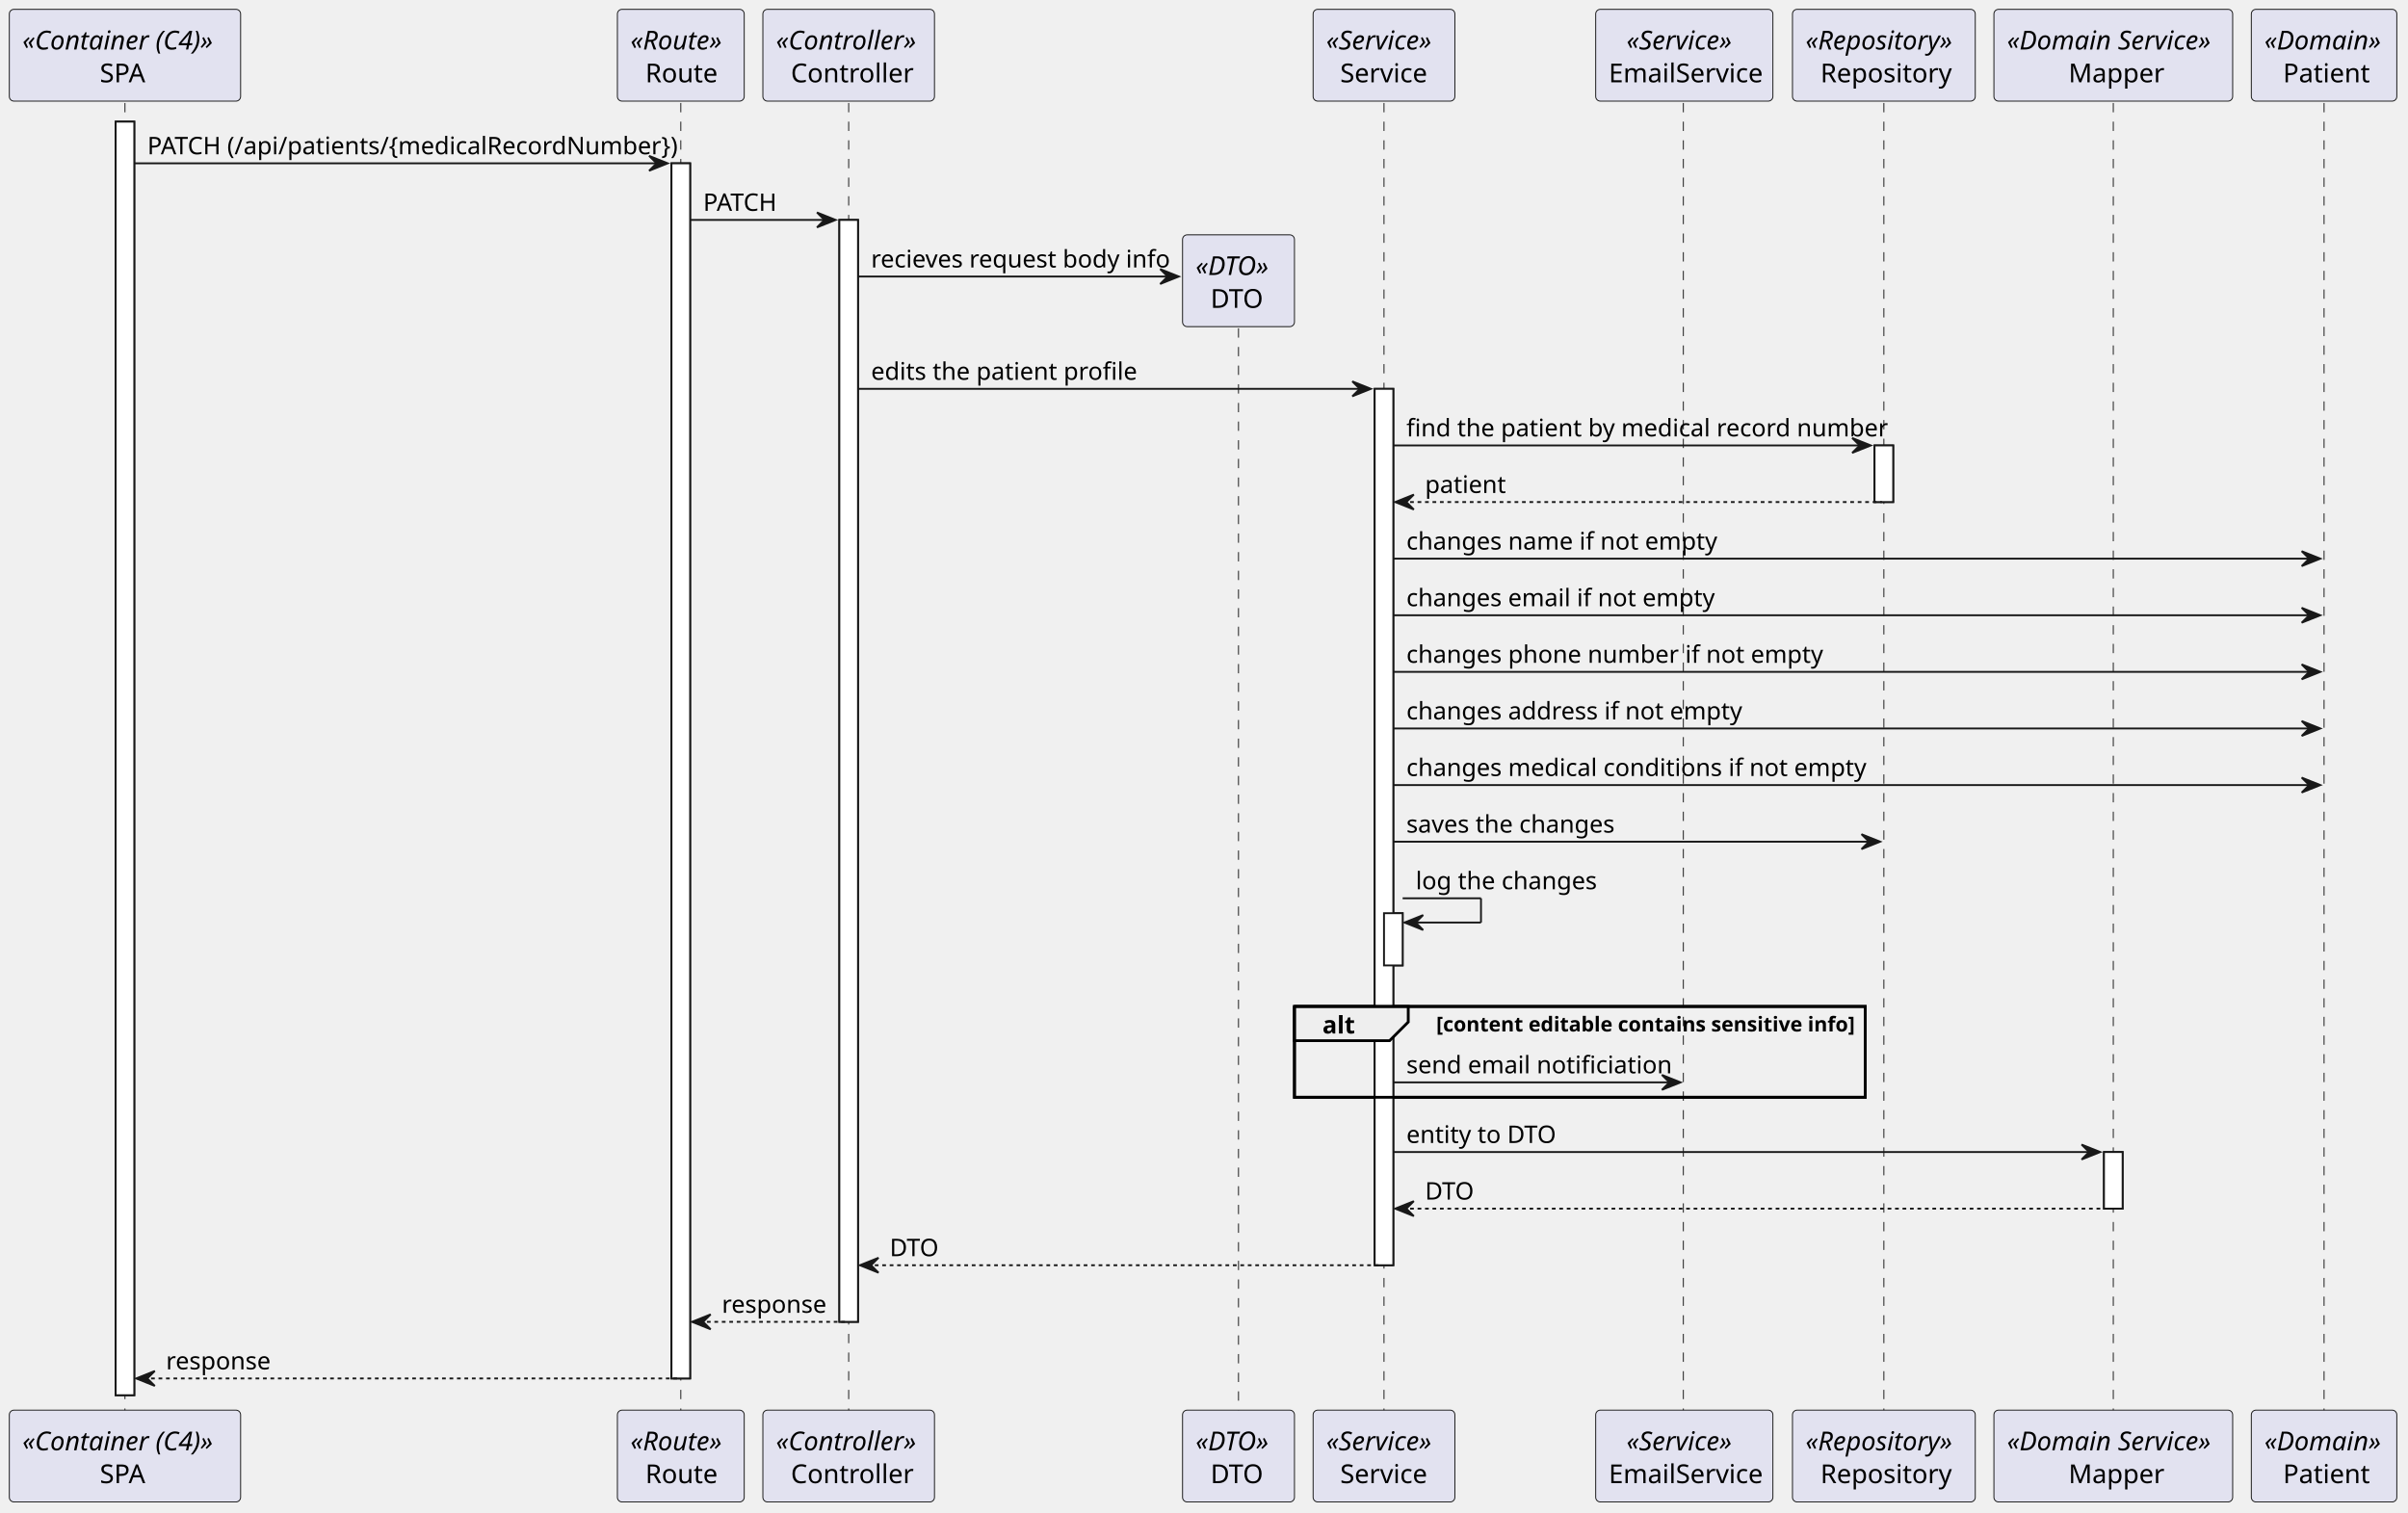
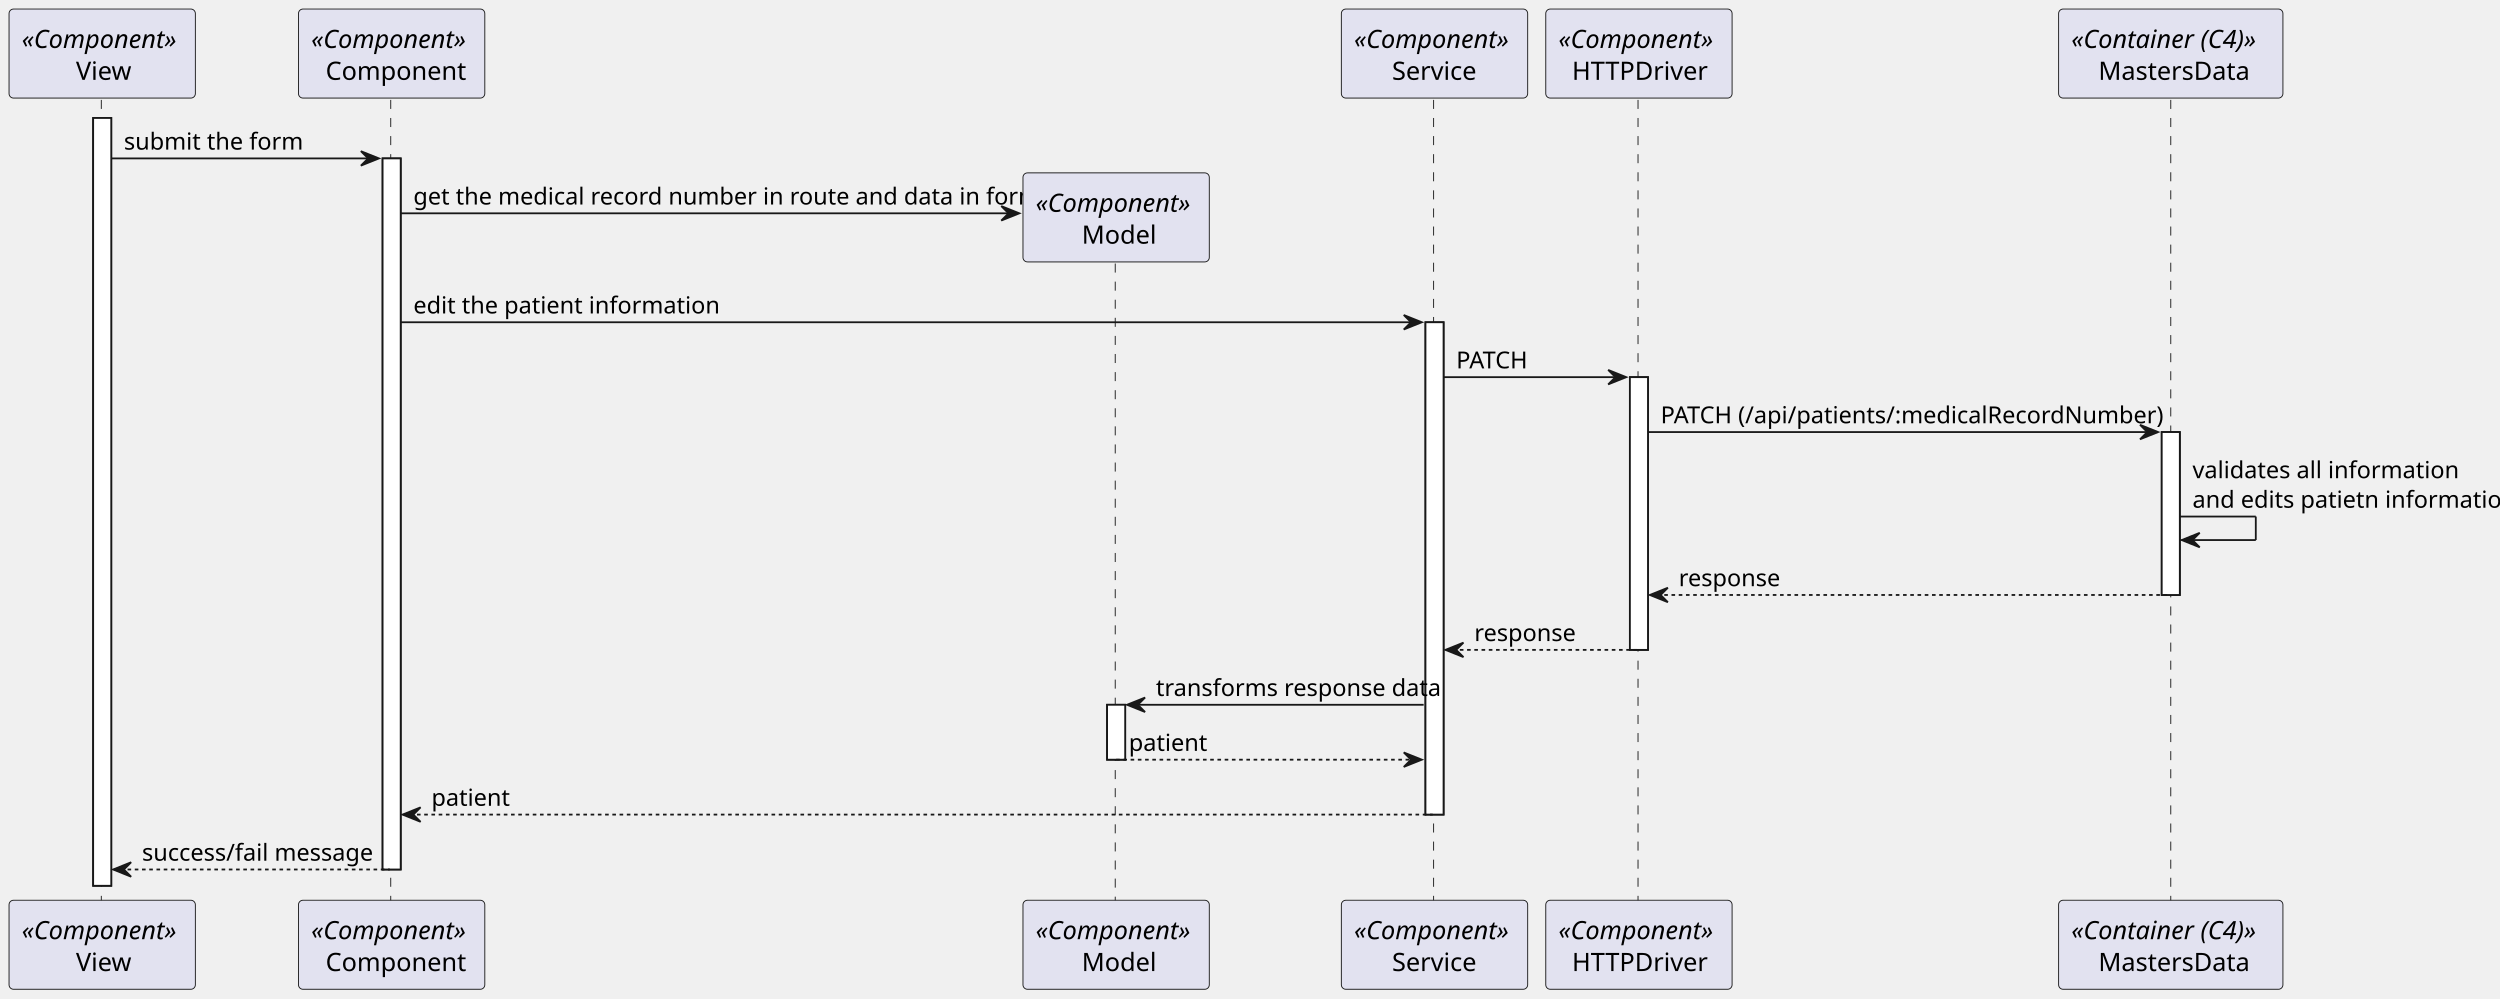
- <svg xmlns="http://www.w3.org/2000/svg" contentStyleType="text/css" height="811px" preserveAspectRatio="none" style="width:1291px;height:811px;background:#FFFFFF;" version="1.1" viewBox="0 0 1291 811" width="1291px" zoomAndPan="magnify">
+ <svg xmlns="http://www.w3.org/2000/svg" contentStyleType="text/css" height="552px" preserveAspectRatio="none" style="width:1382px;height:552px;background:#FFFFFF;" version="1.1" viewBox="0 0 1382 552" width="1382px" zoomAndPan="magnify">
  <defs />
  <g>
-     <rect fill="#FFFFFF" height="682.898" style="stroke:#181818;stroke-width:1.0;" width="10" x="62" y="65.219" />
-     <rect fill="#FFFFFF" height="651.547" style="stroke:#181818;stroke-width:1.0;" width="10" x="360" y="87.57" />
-     <rect fill="#FFFFFF" height="590.844" style="stroke:#181818;stroke-width:1.0;" width="10" x="450" y="117.922" />
-     <rect fill="#FFFFFF" height="469.922" style="stroke:#181818;stroke-width:1.0;" width="10" x="737" y="208.492" />
-     <rect fill="#FFFFFF" height="28" style="stroke:#181818;stroke-width:1.0;" width="10" x="742" y="489.656" />
-     <rect fill="#FFFFFF" height="30.352" style="stroke:#181818;stroke-width:1.0;" width="10" x="1005" y="238.844" />
-     <rect fill="#FFFFFF" height="30.352" style="stroke:#181818;stroke-width:1.0;" width="10" x="1128" y="617.711" />
-     <rect fill="none" height="48.703" style="stroke:#000000;stroke-width:1.5;" width="306" x="694" y="539.656" />
-     <line style="stroke:#181818;stroke-width:0.5;stroke-dasharray:5.0,5.0;" x1="67" x2="67" y1="55.219" y2="757.117" />
-     <line style="stroke:#181818;stroke-width:0.5;stroke-dasharray:5.0,5.0;" x1="365" x2="365" y1="55.219" y2="757.117" />
-     <line style="stroke:#181818;stroke-width:0.5;stroke-dasharray:5.0,5.0;" x1="455" x2="455" y1="55.219" y2="757.117" />
-     <line style="stroke:#181818;stroke-width:0.5;stroke-dasharray:5.0,5.0;" x1="664" x2="664" y1="166.031" y2="757.117" />
-     <line style="stroke:#181818;stroke-width:0.5;stroke-dasharray:5.0,5.0;" x1="742" x2="742" y1="55.219" y2="757.117" />
-     <line style="stroke:#181818;stroke-width:0.5;stroke-dasharray:5.0,5.0;" x1="902.5" x2="902.5" y1="55.219" y2="757.117" />
-     <line style="stroke:#181818;stroke-width:0.5;stroke-dasharray:5.0,5.0;" x1="1010" x2="1010" y1="55.219" y2="757.117" />
-     <line style="stroke:#181818;stroke-width:0.5;stroke-dasharray:5.0,5.0;" x1="1133" x2="1133" y1="55.219" y2="757.117" />
-     <line style="stroke:#181818;stroke-width:0.5;stroke-dasharray:5.0,5.0;" x1="1246" x2="1246" y1="55.219" y2="757.117" />
-     <rect fill="#E2E2F0" height="49.219" rx="2.5" ry="2.5" style="stroke:#181818;stroke-width:0.5;" width="124" x="5" y="5" />
-     <text fill="#000000" font-family="sans-serif" font-size="14" font-style="italic" lengthAdjust="spacing" textLength="110" x="12" y="26.533">«Container (C4)»</text>
-     <text fill="#000000" font-family="sans-serif" font-size="14" lengthAdjust="spacing" textLength="27" x="53.5" y="44.143">SPA</text>
-     <rect fill="#E2E2F0" height="49.219" rx="2.5" ry="2.5" style="stroke:#181818;stroke-width:0.5;" width="124" x="5" y="756.117" />
-     <text fill="#000000" font-family="sans-serif" font-size="14" font-style="italic" lengthAdjust="spacing" textLength="110" x="12" y="777.65">«Container (C4)»</text>
-     <text fill="#000000" font-family="sans-serif" font-size="14" lengthAdjust="spacing" textLength="27" x="53.5" y="795.26">SPA</text>
-     <rect fill="#E2E2F0" height="49.219" rx="2.5" ry="2.5" style="stroke:#181818;stroke-width:0.5;" width="68" x="331" y="5" />
-     <text fill="#000000" font-family="sans-serif" font-size="14" font-style="italic" lengthAdjust="spacing" textLength="54" x="338" y="26.533">«Route»</text>
-     <text fill="#000000" font-family="sans-serif" font-size="14" lengthAdjust="spacing" textLength="38" x="346" y="44.143">Route</text>
-     <rect fill="#E2E2F0" height="49.219" rx="2.5" ry="2.5" style="stroke:#181818;stroke-width:0.5;" width="68" x="331" y="756.117" />
-     <text fill="#000000" font-family="sans-serif" font-size="14" font-style="italic" lengthAdjust="spacing" textLength="54" x="338" y="777.65">«Route»</text>
-     <text fill="#000000" font-family="sans-serif" font-size="14" lengthAdjust="spacing" textLength="38" x="346" y="795.26">Route</text>
-     <rect fill="#E2E2F0" height="49.219" rx="2.5" ry="2.5" style="stroke:#181818;stroke-width:0.5;" width="92" x="409" y="5" />
-     <text fill="#000000" font-family="sans-serif" font-size="14" font-style="italic" lengthAdjust="spacing" textLength="78" x="416" y="26.533">«Controller»</text>
-     <text fill="#000000" font-family="sans-serif" font-size="14" lengthAdjust="spacing" textLength="62" x="424" y="44.143">Controller</text>
-     <rect fill="#E2E2F0" height="49.219" rx="2.5" ry="2.5" style="stroke:#181818;stroke-width:0.5;" width="92" x="409" y="756.117" />
-     <text fill="#000000" font-family="sans-serif" font-size="14" font-style="italic" lengthAdjust="spacing" textLength="78" x="416" y="777.65">«Controller»</text>
-     <text fill="#000000" font-family="sans-serif" font-size="14" lengthAdjust="spacing" textLength="62" x="424" y="795.26">Controller</text>
-     <rect fill="#E2E2F0" height="49.219" rx="2.5" ry="2.5" style="stroke:#181818;stroke-width:0.5;" width="60" x="634" y="756.117" />
-     <text fill="#000000" font-family="sans-serif" font-size="14" font-style="italic" lengthAdjust="spacing" textLength="46" x="641" y="777.65">«DTO»</text>
-     <text fill="#000000" font-family="sans-serif" font-size="14" lengthAdjust="spacing" textLength="30" x="649" y="795.26">DTO</text>
-     <rect fill="#E2E2F0" height="49.219" rx="2.5" ry="2.5" style="stroke:#181818;stroke-width:0.5;" width="76" x="704" y="5" />
-     <text fill="#000000" font-family="sans-serif" font-size="14" font-style="italic" lengthAdjust="spacing" textLength="62" x="711" y="26.533">«Service»</text>
-     <text fill="#000000" font-family="sans-serif" font-size="14" lengthAdjust="spacing" textLength="47" x="718.5" y="44.143">Service</text>
-     <rect fill="#E2E2F0" height="49.219" rx="2.5" ry="2.5" style="stroke:#181818;stroke-width:0.5;" width="76" x="704" y="756.117" />
-     <text fill="#000000" font-family="sans-serif" font-size="14" font-style="italic" lengthAdjust="spacing" textLength="62" x="711" y="777.65">«Service»</text>
-     <text fill="#000000" font-family="sans-serif" font-size="14" lengthAdjust="spacing" textLength="47" x="718.5" y="795.26">Service</text>
-     <rect fill="#E2E2F0" height="49.219" rx="2.5" ry="2.5" style="stroke:#181818;stroke-width:0.5;" width="95" x="855.5" y="5" />
-     <text fill="#000000" font-family="sans-serif" font-size="14" font-style="italic" lengthAdjust="spacing" textLength="62" x="872" y="26.533">«Service»</text>
-     <text fill="#000000" font-family="sans-serif" font-size="14" lengthAdjust="spacing" textLength="81" x="862.5" y="44.143">EmailService</text>
-     <rect fill="#E2E2F0" height="49.219" rx="2.5" ry="2.5" style="stroke:#181818;stroke-width:0.5;" width="95" x="855.5" y="756.117" />
-     <text fill="#000000" font-family="sans-serif" font-size="14" font-style="italic" lengthAdjust="spacing" textLength="62" x="872" y="777.65">«Service»</text>
-     <text fill="#000000" font-family="sans-serif" font-size="14" lengthAdjust="spacing" textLength="81" x="862.5" y="795.26">EmailService</text>
-     <rect fill="#E2E2F0" height="49.219" rx="2.5" ry="2.5" style="stroke:#181818;stroke-width:0.5;" width="98" x="961" y="5" />
-     <text fill="#000000" font-family="sans-serif" font-size="14" font-style="italic" lengthAdjust="spacing" textLength="84" x="968" y="26.533">«Repository»</text>
-     <text fill="#000000" font-family="sans-serif" font-size="14" lengthAdjust="spacing" textLength="68" x="976" y="44.143">Repository</text>
-     <rect fill="#E2E2F0" height="49.219" rx="2.5" ry="2.5" style="stroke:#181818;stroke-width:0.5;" width="98" x="961" y="756.117" />
-     <text fill="#000000" font-family="sans-serif" font-size="14" font-style="italic" lengthAdjust="spacing" textLength="84" x="968" y="777.65">«Repository»</text>
-     <text fill="#000000" font-family="sans-serif" font-size="14" lengthAdjust="spacing" textLength="68" x="976" y="795.26">Repository</text>
-     <rect fill="#E2E2F0" height="49.219" rx="2.5" ry="2.5" style="stroke:#181818;stroke-width:0.5;" width="128" x="1069" y="5" />
-     <text fill="#000000" font-family="sans-serif" font-size="14" font-style="italic" lengthAdjust="spacing" textLength="114" x="1076" y="26.533">«Domain Service»</text>
-     <text fill="#000000" font-family="sans-serif" font-size="14" lengthAdjust="spacing" textLength="48" x="1109" y="44.143">Mapper</text>
-     <rect fill="#E2E2F0" height="49.219" rx="2.5" ry="2.5" style="stroke:#181818;stroke-width:0.5;" width="128" x="1069" y="756.117" />
-     <text fill="#000000" font-family="sans-serif" font-size="14" font-style="italic" lengthAdjust="spacing" textLength="114" x="1076" y="777.65">«Domain Service»</text>
-     <text fill="#000000" font-family="sans-serif" font-size="14" lengthAdjust="spacing" textLength="48" x="1109" y="795.26">Mapper</text>
-     <rect fill="#E2E2F0" height="49.219" rx="2.5" ry="2.5" style="stroke:#181818;stroke-width:0.5;" width="78" x="1207" y="5" />
-     <text fill="#000000" font-family="sans-serif" font-size="14" font-style="italic" lengthAdjust="spacing" textLength="64" x="1214" y="26.533">«Domain»</text>
-     <text fill="#000000" font-family="sans-serif" font-size="14" lengthAdjust="spacing" textLength="44" x="1224" y="44.143">Patient</text>
-     <rect fill="#E2E2F0" height="49.219" rx="2.5" ry="2.5" style="stroke:#181818;stroke-width:0.5;" width="78" x="1207" y="756.117" />
-     <text fill="#000000" font-family="sans-serif" font-size="14" font-style="italic" lengthAdjust="spacing" textLength="64" x="1214" y="777.65">«Domain»</text>
-     <text fill="#000000" font-family="sans-serif" font-size="14" lengthAdjust="spacing" textLength="44" x="1224" y="795.26">Patient</text>
-     <rect fill="#FFFFFF" height="682.898" style="stroke:#181818;stroke-width:1.0;" width="10" x="62" y="65.219" />
-     <rect fill="#FFFFFF" height="651.547" style="stroke:#181818;stroke-width:1.0;" width="10" x="360" y="87.57" />
-     <rect fill="#FFFFFF" height="590.844" style="stroke:#181818;stroke-width:1.0;" width="10" x="450" y="117.922" />
-     <rect fill="#FFFFFF" height="469.922" style="stroke:#181818;stroke-width:1.0;" width="10" x="737" y="208.492" />
-     <rect fill="#FFFFFF" height="28" style="stroke:#181818;stroke-width:1.0;" width="10" x="742" y="489.656" />
-     <rect fill="#FFFFFF" height="30.352" style="stroke:#181818;stroke-width:1.0;" width="10" x="1005" y="238.844" />
-     <rect fill="#FFFFFF" height="30.352" style="stroke:#181818;stroke-width:1.0;" width="10" x="1128" y="617.711" />
-     <polygon fill="#181818" points="348,83.57,358,87.57,348,91.57,352,87.57" style="stroke:#181818;stroke-width:1.0;" />
-     <line style="stroke:#181818;stroke-width:1.0;" x1="72" x2="354" y1="87.57" y2="87.57" />
-     <text fill="#000000" font-family="sans-serif" font-size="13" lengthAdjust="spacing" textLength="269" x="79" y="82.714">PATCH (/api/patients/{medicalRecordNumber})</text>
-     <polygon fill="#181818" points="438,113.922,448,117.922,438,121.922,442,117.922" style="stroke:#181818;stroke-width:1.0;" />
-     <line style="stroke:#181818;stroke-width:1.0;" x1="370" x2="444" y1="117.922" y2="117.922" />
-     <text fill="#000000" font-family="sans-serif" font-size="13" lengthAdjust="spacing" textLength="43" x="377" y="113.065">PATCH</text>
-     <polygon fill="#181818" points="622,144.273,632,148.273,622,152.273,626,148.273" style="stroke:#181818;stroke-width:1.0;" />
-     <line style="stroke:#181818;stroke-width:1.0;" x1="460" x2="628" y1="148.273" y2="148.273" />
-     <text fill="#000000" font-family="sans-serif" font-size="13" lengthAdjust="spacing" textLength="150" x="467" y="143.417">recieves request body info</text>
-     <rect fill="#E2E2F0" height="49.219" rx="2.5" ry="2.5" style="stroke:#181818;stroke-width:0.5;" width="60" x="634" y="125.922" />
-     <text fill="#000000" font-family="sans-serif" font-size="14" font-style="italic" lengthAdjust="spacing" textLength="46" x="641" y="147.455">«DTO»</text>
-     <text fill="#000000" font-family="sans-serif" font-size="14" lengthAdjust="spacing" textLength="30" x="649" y="165.065">DTO</text>
-     <polygon fill="#181818" points="725,204.492,735,208.492,725,212.492,729,208.492" style="stroke:#181818;stroke-width:1.0;" />
-     <line style="stroke:#181818;stroke-width:1.0;" x1="460" x2="731" y1="208.492" y2="208.492" />
-     <text fill="#000000" font-family="sans-serif" font-size="13" lengthAdjust="spacing" textLength="131" x="467" y="203.636">edits the patient profile</text>
-     <polygon fill="#181818" points="993,234.844,1003,238.844,993,242.844,997,238.844" style="stroke:#181818;stroke-width:1.0;" />
-     <line style="stroke:#181818;stroke-width:1.0;" x1="747" x2="999" y1="238.844" y2="238.844" />
-     <text fill="#000000" font-family="sans-serif" font-size="13" lengthAdjust="spacing" textLength="239" x="754" y="233.987">find the patient by medical record number</text>
-     <polygon fill="#181818" points="758,265.195,748,269.195,758,273.195,754,269.195" style="stroke:#181818;stroke-width:1.0;" />
-     <line style="stroke:#181818;stroke-width:1.0;stroke-dasharray:2.0,2.0;" x1="752" x2="1009" y1="269.195" y2="269.195" />
-     <text fill="#000000" font-family="sans-serif" font-size="13" lengthAdjust="spacing" textLength="39" x="764" y="264.339">patient</text>
-     <polygon fill="#181818" points="1234,295.547,1244,299.547,1234,303.547,1238,299.547" style="stroke:#181818;stroke-width:1.0;" />
-     <line style="stroke:#181818;stroke-width:1.0;" x1="747" x2="1240" y1="299.547" y2="299.547" />
-     <text fill="#000000" font-family="sans-serif" font-size="13" lengthAdjust="spacing" textLength="157" x="754" y="294.69">changes name if not empty</text>
-     <polygon fill="#181818" points="1234,325.898,1244,329.898,1234,333.898,1238,329.898" style="stroke:#181818;stroke-width:1.0;" />
-     <line style="stroke:#181818;stroke-width:1.0;" x1="747" x2="1240" y1="329.898" y2="329.898" />
-     <text fill="#000000" font-family="sans-serif" font-size="13" lengthAdjust="spacing" textLength="156" x="754" y="325.042">changes email if not empty</text>
-     <polygon fill="#181818" points="1234,356.25,1244,360.25,1234,364.25,1238,360.25" style="stroke:#181818;stroke-width:1.0;" />
-     <line style="stroke:#181818;stroke-width:1.0;" x1="747" x2="1240" y1="360.25" y2="360.25" />
-     <text fill="#000000" font-family="sans-serif" font-size="13" lengthAdjust="spacing" textLength="207" x="754" y="355.394">changes phone number if not empty</text>
-     <polygon fill="#181818" points="1234,386.602,1244,390.602,1234,394.602,1238,390.602" style="stroke:#181818;stroke-width:1.0;" />
-     <line style="stroke:#181818;stroke-width:1.0;" x1="747" x2="1240" y1="390.602" y2="390.602" />
-     <text fill="#000000" font-family="sans-serif" font-size="13" lengthAdjust="spacing" textLength="171" x="754" y="385.745">changes address if not empty</text>
-     <polygon fill="#181818" points="1234,416.953,1244,420.953,1234,424.953,1238,420.953" style="stroke:#181818;stroke-width:1.0;" />
-     <line style="stroke:#181818;stroke-width:1.0;" x1="747" x2="1240" y1="420.953" y2="420.953" />
-     <text fill="#000000" font-family="sans-serif" font-size="13" lengthAdjust="spacing" textLength="233" x="754" y="416.097">changes medical conditions if not empty</text>
-     <polygon fill="#181818" points="998,447.305,1008,451.305,998,455.305,1002,451.305" style="stroke:#181818;stroke-width:1.0;" />
-     <line style="stroke:#181818;stroke-width:1.0;" x1="747" x2="1004" y1="451.305" y2="451.305" />
-     <text fill="#000000" font-family="sans-serif" font-size="13" lengthAdjust="spacing" textLength="108" x="754" y="446.448">saves the changes</text>
-     <line style="stroke:#181818;stroke-width:1.0;" x1="752" x2="794" y1="481.656" y2="481.656" />
-     <line style="stroke:#181818;stroke-width:1.0;" x1="794" x2="794" y1="481.656" y2="494.656" />
-     <line style="stroke:#181818;stroke-width:1.0;" x1="753" x2="794" y1="494.656" y2="494.656" />
-     <polygon fill="#181818" points="763,490.656,753,494.656,763,498.656,759,494.656" style="stroke:#181818;stroke-width:1.0;" />
-     <text fill="#000000" font-family="sans-serif" font-size="13" lengthAdjust="spacing" textLength="92" x="759" y="476.8">log the changes</text>
-     <path d="M694,539.656 L755,539.656 L755,548.008 L745,558.008 L694,558.008 L694,539.656 " fill="#EEEEEE" style="stroke:#000000;stroke-width:1.5;" />
-     <rect fill="none" height="48.703" style="stroke:#000000;stroke-width:1.5;" width="306" x="694" y="539.656" />
-     <text fill="#000000" font-family="sans-serif" font-size="13" font-weight="bold" lengthAdjust="spacing" textLength="16" x="709" y="554.151">alt</text>
-     <text fill="#000000" font-family="sans-serif" font-size="11" font-weight="bold" lengthAdjust="spacing" textLength="225" x="770" y="553.075">[content editable contains sensitive info]</text>
-     <polygon fill="#181818" points="891,576.359,901,580.359,891,584.359,895,580.359" style="stroke:#181818;stroke-width:1.0;" />
-     <line style="stroke:#181818;stroke-width:1.0;" x1="747" x2="897" y1="580.359" y2="580.359" />
-     <text fill="#000000" font-family="sans-serif" font-size="13" lengthAdjust="spacing" textLength="132" x="754" y="575.503">send email notificiation</text>
-     <polygon fill="#181818" points="1116,613.711,1126,617.711,1116,621.711,1120,617.711" style="stroke:#181818;stroke-width:1.0;" />
-     <line style="stroke:#181818;stroke-width:1.0;" x1="747" x2="1122" y1="617.711" y2="617.711" />
-     <text fill="#000000" font-family="sans-serif" font-size="13" lengthAdjust="spacing" textLength="77" x="754" y="612.855">entity to DTO</text>
-     <polygon fill="#181818" points="758,644.062,748,648.062,758,652.062,754,648.062" style="stroke:#181818;stroke-width:1.0;" />
-     <line style="stroke:#181818;stroke-width:1.0;stroke-dasharray:2.0,2.0;" x1="752" x2="1132" y1="648.062" y2="648.062" />
-     <text fill="#000000" font-family="sans-serif" font-size="13" lengthAdjust="spacing" textLength="26" x="764" y="643.206">DTO</text>
-     <polygon fill="#181818" points="471,674.414,461,678.414,471,682.414,467,678.414" style="stroke:#181818;stroke-width:1.0;" />
-     <line style="stroke:#181818;stroke-width:1.0;stroke-dasharray:2.0,2.0;" x1="465" x2="741" y1="678.414" y2="678.414" />
-     <text fill="#000000" font-family="sans-serif" font-size="13" lengthAdjust="spacing" textLength="26" x="477" y="673.558">DTO</text>
-     <polygon fill="#181818" points="381,704.766,371,708.766,381,712.766,377,708.766" style="stroke:#181818;stroke-width:1.0;" />
-     <line style="stroke:#181818;stroke-width:1.0;stroke-dasharray:2.0,2.0;" x1="375" x2="454" y1="708.766" y2="708.766" />
-     <text fill="#000000" font-family="sans-serif" font-size="13" lengthAdjust="spacing" textLength="53" x="387" y="703.909">response</text>
-     <polygon fill="#181818" points="83,735.117,73,739.117,83,743.117,79,739.117" style="stroke:#181818;stroke-width:1.0;" />
-     <line style="stroke:#181818;stroke-width:1.0;stroke-dasharray:2.0,2.0;" x1="77" x2="364" y1="739.117" y2="739.117" />
-     <text fill="#000000" font-family="sans-serif" font-size="13" lengthAdjust="spacing" textLength="53" x="89" y="734.261">response</text>
+     <rect fill="#FFFFFF" height="424.438" style="stroke:#181818;stroke-width:1.0;" width="10" x="51.5" y="65.219" />
+     <rect fill="#FFFFFF" height="393.086" style="stroke:#181818;stroke-width:1.0;" width="10" x="211.5" y="87.57" />
+     <rect fill="#FFFFFF" height="30.352" style="stroke:#181818;stroke-width:1.0;" width="10" x="612" y="389.602" />
+     <rect fill="#FFFFFF" height="272.164" style="stroke:#181818;stroke-width:1.0;" width="10" x="788" y="178.141" />
+     <rect fill="#FFFFFF" height="150.758" style="stroke:#181818;stroke-width:1.0;" width="10" x="901" y="208.492" />
+     <rect fill="#FFFFFF" height="90.055" style="stroke:#181818;stroke-width:1.0;" width="10" x="1195" y="238.844" />
+     <line style="stroke:#181818;stroke-width:0.5;stroke-dasharray:5.0,5.0;" x1="56" x2="56" y1="55.219" y2="498.656" />
+     <line style="stroke:#181818;stroke-width:0.5;stroke-dasharray:5.0,5.0;" x1="216" x2="216" y1="55.219" y2="498.656" />
+     <line style="stroke:#181818;stroke-width:0.5;stroke-dasharray:5.0,5.0;" x1="616.5" x2="616.5" y1="135.68" y2="498.656" />
+     <line style="stroke:#181818;stroke-width:0.5;stroke-dasharray:5.0,5.0;" x1="792.5" x2="792.5" y1="55.219" y2="498.656" />
+     <line style="stroke:#181818;stroke-width:0.5;stroke-dasharray:5.0,5.0;" x1="905.5" x2="905.5" y1="55.219" y2="498.656" />
+     <line style="stroke:#181818;stroke-width:0.5;stroke-dasharray:5.0,5.0;" x1="1200" x2="1200" y1="55.219" y2="498.656" />
+     <rect fill="#E2E2F0" height="49.219" rx="2.5" ry="2.5" style="stroke:#181818;stroke-width:0.5;" width="103" x="5" y="5" />
+     <text fill="#000000" font-family="sans-serif" font-size="14" font-style="italic" lengthAdjust="spacing" textLength="89" x="12" y="26.533">«Component»</text>
+     <text fill="#000000" font-family="sans-serif" font-size="14" lengthAdjust="spacing" textLength="29" x="42" y="44.143">View</text>
+     <rect fill="#E2E2F0" height="49.219" rx="2.5" ry="2.5" style="stroke:#181818;stroke-width:0.5;" width="103" x="5" y="497.656" />
+     <text fill="#000000" font-family="sans-serif" font-size="14" font-style="italic" lengthAdjust="spacing" textLength="89" x="12" y="519.189">«Component»</text>
+     <text fill="#000000" font-family="sans-serif" font-size="14" lengthAdjust="spacing" textLength="29" x="42" y="536.799">View</text>
+     <rect fill="#E2E2F0" height="49.219" rx="2.5" ry="2.5" style="stroke:#181818;stroke-width:0.5;" width="103" x="165" y="5" />
+     <text fill="#000000" font-family="sans-serif" font-size="14" font-style="italic" lengthAdjust="spacing" textLength="89" x="172" y="26.533">«Component»</text>
+     <text fill="#000000" font-family="sans-serif" font-size="14" lengthAdjust="spacing" textLength="73" x="180" y="44.143">Component</text>
+     <rect fill="#E2E2F0" height="49.219" rx="2.5" ry="2.5" style="stroke:#181818;stroke-width:0.5;" width="103" x="165" y="497.656" />
+     <text fill="#000000" font-family="sans-serif" font-size="14" font-style="italic" lengthAdjust="spacing" textLength="89" x="172" y="519.189">«Component»</text>
+     <text fill="#000000" font-family="sans-serif" font-size="14" lengthAdjust="spacing" textLength="73" x="180" y="536.799">Component</text>
+     <rect fill="#E2E2F0" height="49.219" rx="2.5" ry="2.5" style="stroke:#181818;stroke-width:0.5;" width="103" x="565.5" y="497.656" />
+     <text fill="#000000" font-family="sans-serif" font-size="14" font-style="italic" lengthAdjust="spacing" textLength="89" x="572.5" y="519.189">«Component»</text>
+     <text fill="#000000" font-family="sans-serif" font-size="14" lengthAdjust="spacing" textLength="38" x="598" y="536.799">Model</text>
+     <rect fill="#E2E2F0" height="49.219" rx="2.5" ry="2.5" style="stroke:#181818;stroke-width:0.5;" width="103" x="741.5" y="5" />
+     <text fill="#000000" font-family="sans-serif" font-size="14" font-style="italic" lengthAdjust="spacing" textLength="89" x="748.5" y="26.533">«Component»</text>
+     <text fill="#000000" font-family="sans-serif" font-size="14" lengthAdjust="spacing" textLength="47" x="769.5" y="44.143">Service</text>
+     <rect fill="#E2E2F0" height="49.219" rx="2.5" ry="2.5" style="stroke:#181818;stroke-width:0.5;" width="103" x="741.5" y="497.656" />
+     <text fill="#000000" font-family="sans-serif" font-size="14" font-style="italic" lengthAdjust="spacing" textLength="89" x="748.5" y="519.189">«Component»</text>
+     <text fill="#000000" font-family="sans-serif" font-size="14" lengthAdjust="spacing" textLength="47" x="769.5" y="536.799">Service</text>
+     <rect fill="#E2E2F0" height="49.219" rx="2.5" ry="2.5" style="stroke:#181818;stroke-width:0.5;" width="103" x="854.5" y="5" />
+     <text fill="#000000" font-family="sans-serif" font-size="14" font-style="italic" lengthAdjust="spacing" textLength="89" x="861.5" y="26.533">«Component»</text>
+     <text fill="#000000" font-family="sans-serif" font-size="14" lengthAdjust="spacing" textLength="74" x="869" y="44.143">HTTPDriver</text>
+     <rect fill="#E2E2F0" height="49.219" rx="2.5" ry="2.5" style="stroke:#181818;stroke-width:0.5;" width="103" x="854.5" y="497.656" />
+     <text fill="#000000" font-family="sans-serif" font-size="14" font-style="italic" lengthAdjust="spacing" textLength="89" x="861.5" y="519.189">«Component»</text>
+     <text fill="#000000" font-family="sans-serif" font-size="14" lengthAdjust="spacing" textLength="74" x="869" y="536.799">HTTPDriver</text>
+     <rect fill="#E2E2F0" height="49.219" rx="2.5" ry="2.5" style="stroke:#181818;stroke-width:0.5;" width="124" x="1138" y="5" />
+     <text fill="#000000" font-family="sans-serif" font-size="14" font-style="italic" lengthAdjust="spacing" textLength="110" x="1145" y="26.533">«Container (C4)»</text>
+     <text fill="#000000" font-family="sans-serif" font-size="14" lengthAdjust="spacing" textLength="80" x="1160" y="44.143">MastersData</text>
+     <rect fill="#E2E2F0" height="49.219" rx="2.5" ry="2.5" style="stroke:#181818;stroke-width:0.5;" width="124" x="1138" y="497.656" />
+     <text fill="#000000" font-family="sans-serif" font-size="14" font-style="italic" lengthAdjust="spacing" textLength="110" x="1145" y="519.189">«Container (C4)»</text>
+     <text fill="#000000" font-family="sans-serif" font-size="14" lengthAdjust="spacing" textLength="80" x="1160" y="536.799">MastersData</text>
+     <rect fill="#FFFFFF" height="424.438" style="stroke:#181818;stroke-width:1.0;" width="10" x="51.5" y="65.219" />
+     <rect fill="#FFFFFF" height="393.086" style="stroke:#181818;stroke-width:1.0;" width="10" x="211.5" y="87.57" />
+     <rect fill="#FFFFFF" height="30.352" style="stroke:#181818;stroke-width:1.0;" width="10" x="612" y="389.602" />
+     <rect fill="#FFFFFF" height="272.164" style="stroke:#181818;stroke-width:1.0;" width="10" x="788" y="178.141" />
+     <rect fill="#FFFFFF" height="150.758" style="stroke:#181818;stroke-width:1.0;" width="10" x="901" y="208.492" />
+     <rect fill="#FFFFFF" height="90.055" style="stroke:#181818;stroke-width:1.0;" width="10" x="1195" y="238.844" />
+     <polygon fill="#181818" points="199.5,83.57,209.5,87.57,199.5,91.57,203.5,87.57" style="stroke:#181818;stroke-width:1.0;" />
+     <line style="stroke:#181818;stroke-width:1.0;" x1="61.5" x2="205.5" y1="87.57" y2="87.57" />
+     <text fill="#000000" font-family="sans-serif" font-size="13" lengthAdjust="spacing" textLength="90" x="68.5" y="82.714">submit the form</text>
+     <polygon fill="#181818" points="553.5,113.922,563.5,117.922,553.5,121.922,557.5,117.922" style="stroke:#181818;stroke-width:1.0;" />
+     <line style="stroke:#181818;stroke-width:1.0;" x1="221.5" x2="559.5" y1="117.922" y2="117.922" />
+     <text fill="#000000" font-family="sans-serif" font-size="13" lengthAdjust="spacing" textLength="320" x="228.5" y="113.065">get the medical record number in route and data in form</text>
+     <rect fill="#E2E2F0" height="49.219" rx="2.5" ry="2.5" style="stroke:#181818;stroke-width:0.5;" width="103" x="565.5" y="95.57" />
+     <text fill="#000000" font-family="sans-serif" font-size="14" font-style="italic" lengthAdjust="spacing" textLength="89" x="572.5" y="117.103">«Component»</text>
+     <text fill="#000000" font-family="sans-serif" font-size="14" lengthAdjust="spacing" textLength="38" x="598" y="134.713">Model</text>
+     <polygon fill="#181818" points="776,174.141,786,178.141,776,182.141,780,178.141" style="stroke:#181818;stroke-width:1.0;" />
+     <line style="stroke:#181818;stroke-width:1.0;" x1="221.5" x2="782" y1="178.141" y2="178.141" />
+     <text fill="#000000" font-family="sans-serif" font-size="13" lengthAdjust="spacing" textLength="153" x="228.5" y="173.284">edit the patient information</text>
+     <polygon fill="#181818" points="889,204.492,899,208.492,889,212.492,893,208.492" style="stroke:#181818;stroke-width:1.0;" />
+     <line style="stroke:#181818;stroke-width:1.0;" x1="798" x2="895" y1="208.492" y2="208.492" />
+     <text fill="#000000" font-family="sans-serif" font-size="13" lengthAdjust="spacing" textLength="43" x="805" y="203.636">PATCH</text>
+     <polygon fill="#181818" points="1183,234.844,1193,238.844,1183,242.844,1187,238.844" style="stroke:#181818;stroke-width:1.0;" />
+     <line style="stroke:#181818;stroke-width:1.0;" x1="911" x2="1189" y1="238.844" y2="238.844" />
+     <text fill="#000000" font-family="sans-serif" font-size="13" lengthAdjust="spacing" textLength="265" x="918" y="233.987">PATCH (/api/patients/:medicalRecordNumber)</text>
+     <line style="stroke:#181818;stroke-width:1.0;" x1="1205" x2="1247" y1="285.547" y2="285.547" />
+     <line style="stroke:#181818;stroke-width:1.0;" x1="1247" x2="1247" y1="285.547" y2="298.547" />
+     <line style="stroke:#181818;stroke-width:1.0;" x1="1206" x2="1247" y1="298.547" y2="298.547" />
+     <polygon fill="#181818" points="1216,294.547,1206,298.547,1216,302.547,1212,298.547" style="stroke:#181818;stroke-width:1.0;" />
+     <text fill="#000000" font-family="sans-serif" font-size="13" lengthAdjust="spacing" textLength="134" x="1212" y="264.339">validates all information</text>
+     <text fill="#000000" font-family="sans-serif" font-size="13" lengthAdjust="spacing" textLength="163" x="1212" y="280.69">and edits patietn information</text>
+     <polygon fill="#181818" points="922,324.898,912,328.898,922,332.898,918,328.898" style="stroke:#181818;stroke-width:1.0;" />
+     <line style="stroke:#181818;stroke-width:1.0;stroke-dasharray:2.0,2.0;" x1="916" x2="1199" y1="328.898" y2="328.898" />
+     <text fill="#000000" font-family="sans-serif" font-size="13" lengthAdjust="spacing" textLength="53" x="928" y="324.042">response</text>
+     <polygon fill="#181818" points="809,355.25,799,359.25,809,363.25,805,359.25" style="stroke:#181818;stroke-width:1.0;" />
+     <line style="stroke:#181818;stroke-width:1.0;stroke-dasharray:2.0,2.0;" x1="803" x2="905" y1="359.25" y2="359.25" />
+     <text fill="#000000" font-family="sans-serif" font-size="13" lengthAdjust="spacing" textLength="53" x="815" y="354.394">response</text>
+     <polygon fill="#181818" points="633,385.602,623,389.602,633,393.602,629,389.602" style="stroke:#181818;stroke-width:1.0;" />
+     <line style="stroke:#181818;stroke-width:1.0;" x1="627" x2="787" y1="389.602" y2="389.602" />
+     <text fill="#000000" font-family="sans-serif" font-size="13" lengthAdjust="spacing" textLength="147" x="639" y="384.745">transforms response data</text>
+     <polygon fill="#181818" points="776,415.953,786,419.953,776,423.953,780,419.953" style="stroke:#181818;stroke-width:1.0;" />
+     <line style="stroke:#181818;stroke-width:1.0;stroke-dasharray:2.0,2.0;" x1="617" x2="782" y1="419.953" y2="419.953" />
+     <text fill="#000000" font-family="sans-serif" font-size="13" lengthAdjust="spacing" textLength="39" x="624" y="415.097">patient</text>
+     <polygon fill="#181818" points="232.5,446.305,222.5,450.305,232.5,454.305,228.5,450.305" style="stroke:#181818;stroke-width:1.0;" />
+     <line style="stroke:#181818;stroke-width:1.0;stroke-dasharray:2.0,2.0;" x1="226.5" x2="792" y1="450.305" y2="450.305" />
+     <text fill="#000000" font-family="sans-serif" font-size="13" lengthAdjust="spacing" textLength="39" x="238.5" y="445.448">patient</text>
+     <polygon fill="#181818" points="72.5,476.656,62.5,480.656,72.5,484.656,68.5,480.656" style="stroke:#181818;stroke-width:1.0;" />
+     <line style="stroke:#181818;stroke-width:1.0;stroke-dasharray:2.0,2.0;" x1="66.5" x2="215.5" y1="480.656" y2="480.656" />
+     <text fill="#000000" font-family="sans-serif" font-size="13" lengthAdjust="spacing" textLength="126" x="78.5" y="475.8">success/fail message</text>
  </g>
</svg>
